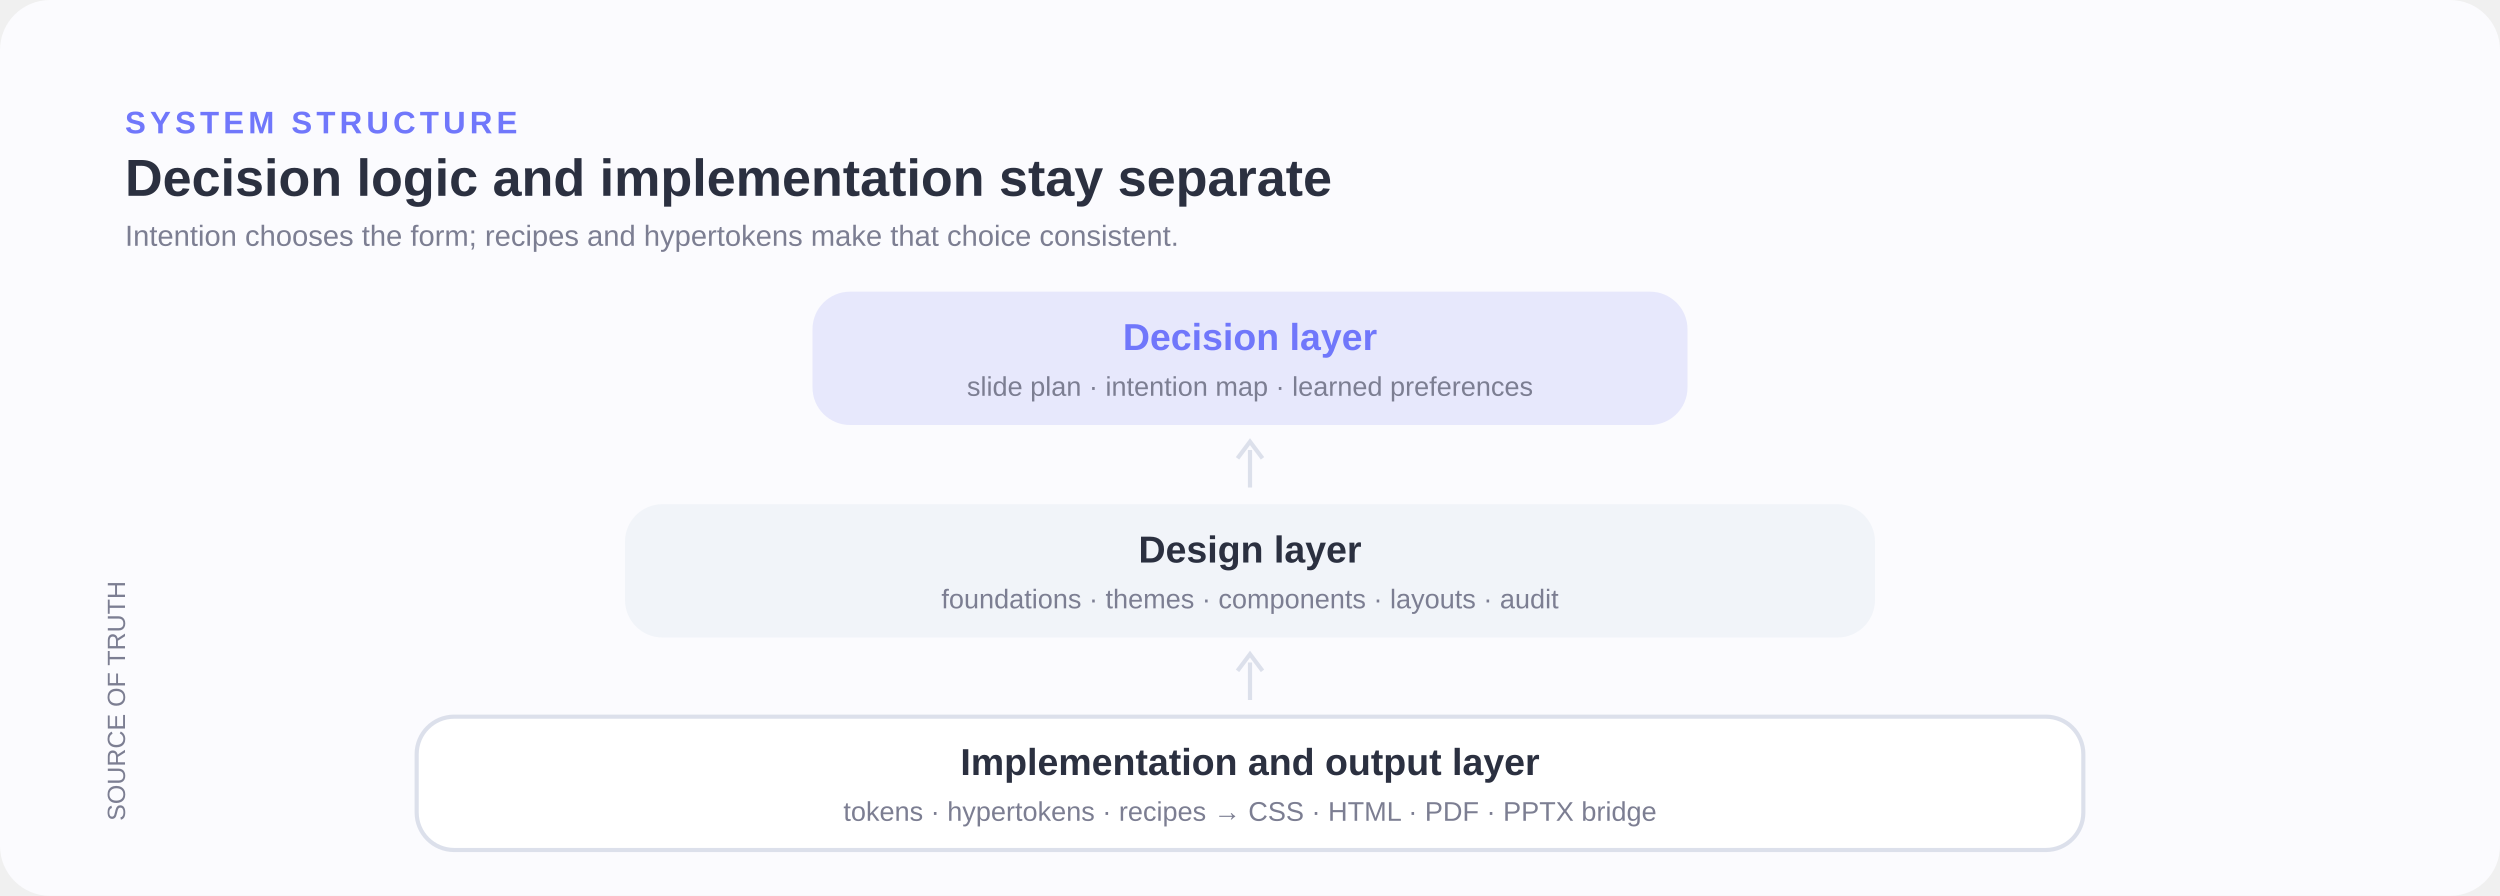
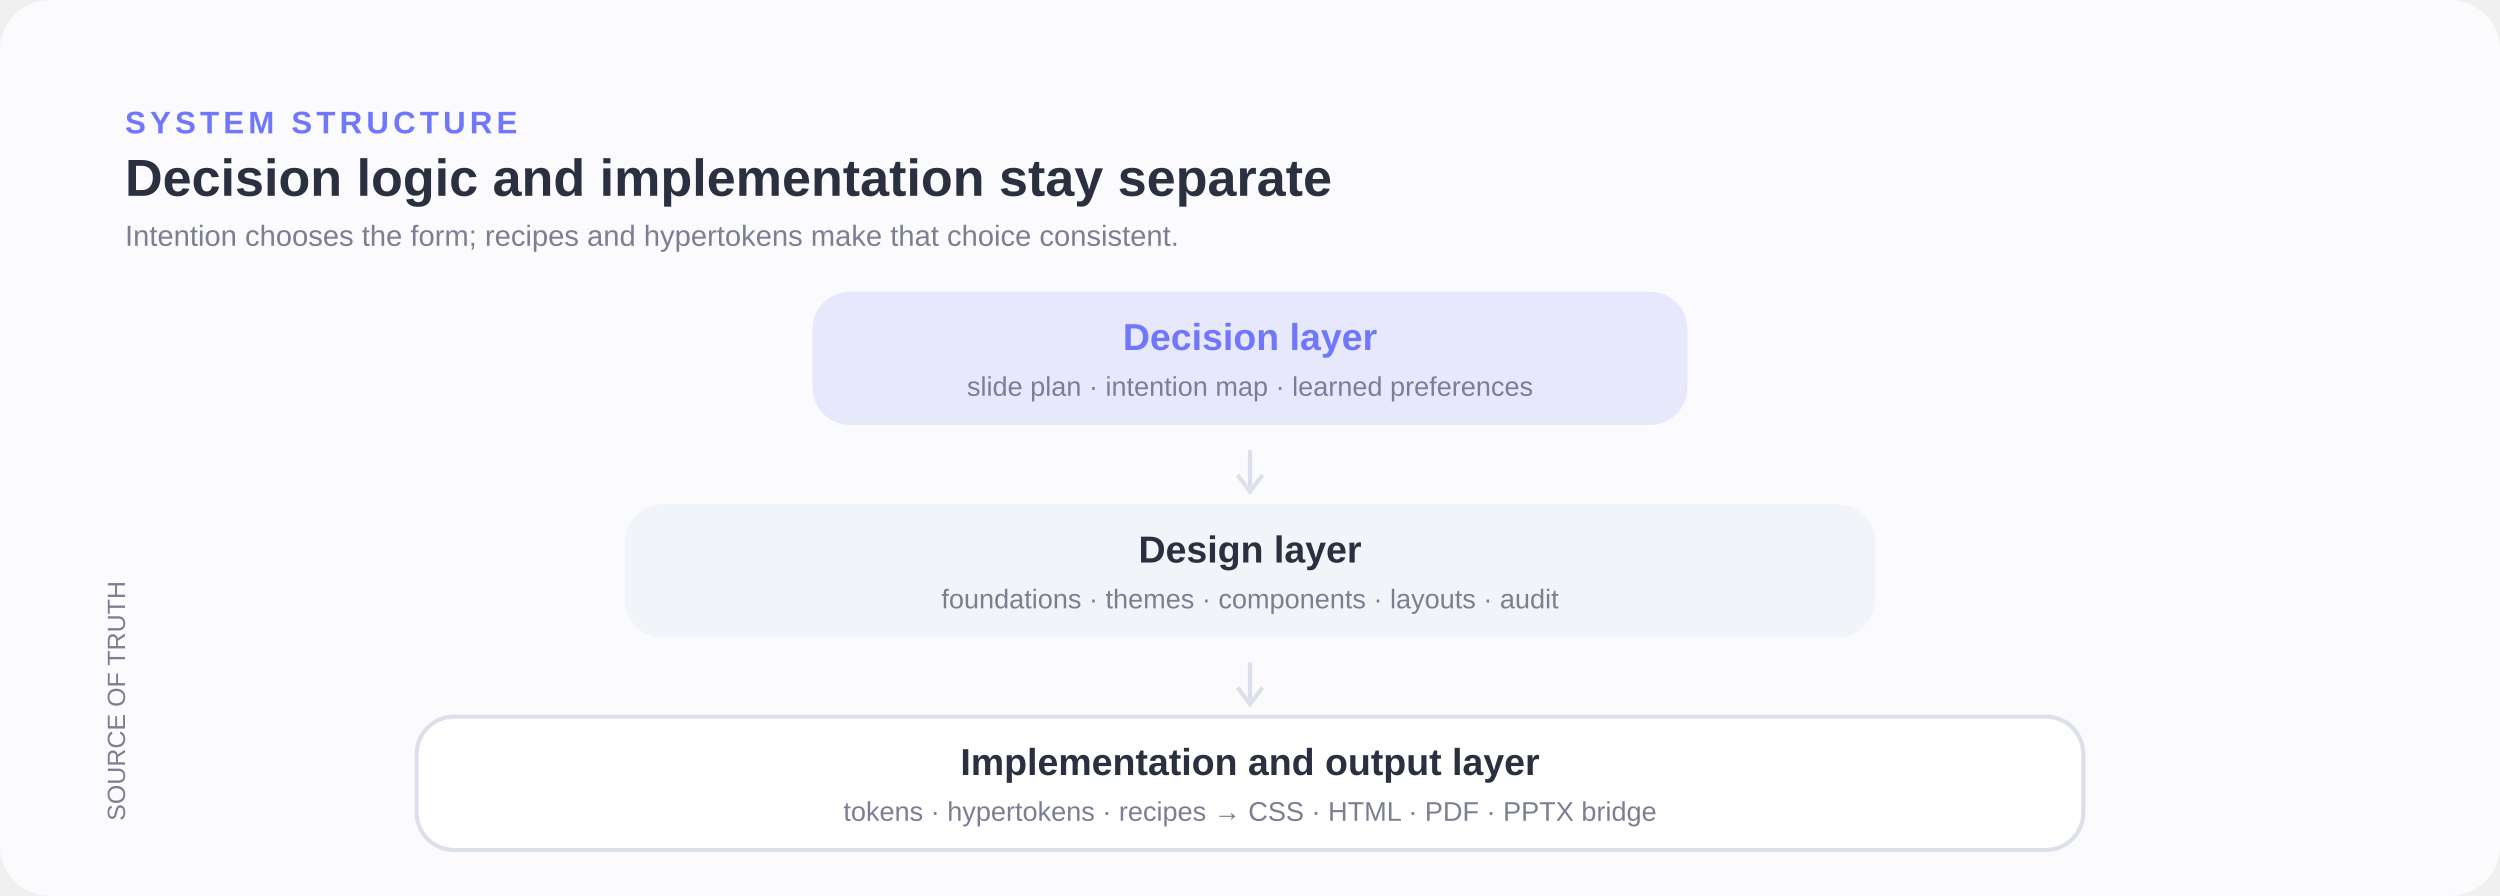
<svg xmlns="http://www.w3.org/2000/svg" viewBox="0 0 1200 430" role="img" aria-labelledby="title desc">
  <rect width="1200" height="430" rx="24" fill="#FBFBFE" />
  <text x="60" y="64" font-family="Arial, sans-serif" font-size="15" font-weight="700" fill="#7077FB" letter-spacing="2">SYSTEM STRUCTURE</text>
  <text x="60" y="94" font-family="Arial, sans-serif" font-size="25" font-weight="700" fill="#2B3040">Decision logic and implementation stay separate</text>
  <text x="60" y="118" font-family="Arial, sans-serif" font-size="14" fill="#7C7E92">Intention chooses the form; recipes and hypertokens make that choice consistent.</text>
  <rect x="390" y="140" width="420" height="64" rx="18" fill="#E7E8FC" />
  <text x="600" y="168" font-family="Arial, sans-serif" font-size="18" font-weight="700" fill="#7077FB" text-anchor="middle">Decision layer</text>
  <text x="600" y="190" font-family="Arial, sans-serif" font-size="13" fill="#7C7E92" text-anchor="middle">slide plan · intention map · learned preferences</text>
  <path d="M600 216v18" stroke="#DCE0EB" stroke-width="2" />
-   <path d="M594 220l6-8 6 8" fill="none" stroke="#DCE0EB" stroke-width="2" />
+   <path d="M594 228l6 8 6-8" fill="none" stroke="#DCE0EB" stroke-width="2" />
  <rect x="300" y="242" width="600" height="64" rx="18" fill="#F1F4F9" />
  <text x="600" y="270" font-family="Arial, sans-serif" font-size="18" font-weight="700" fill="#2B3040" text-anchor="middle">Design layer</text>
  <text x="600" y="292" font-family="Arial, sans-serif" font-size="13" fill="#7C7E92" text-anchor="middle">foundations · themes · components · layouts · audit</text>
  <path d="M600 318v18" stroke="#DCE0EB" stroke-width="2" />
-   <path d="M594 322l6-8 6 8" fill="none" stroke="#DCE0EB" stroke-width="2" />
+   <path d="M594 330l6 8 6-8" fill="none" stroke="#DCE0EB" stroke-width="2" />
  <rect x="200" y="344" width="800" height="64" rx="18" fill="#FFFFFF" stroke="#DCE0EB" stroke-width="2" />
  <text x="600" y="372" font-family="Arial, sans-serif" font-size="18" font-weight="700" fill="#2B3040" text-anchor="middle">Implementation and output layer</text>
  <text x="600" y="394" font-family="Arial, sans-serif" font-size="13" fill="#7C7E92" text-anchor="middle">tokens · hypertokens · recipes → CSS · HTML · PDF · PPTX bridge</text>
  <text x="60" y="394" font-family="Arial, sans-serif" font-size="12" fill="#7C7E92" transform="rotate(-90 60 394)">SOURCE OF TRUTH</text>
</svg>
